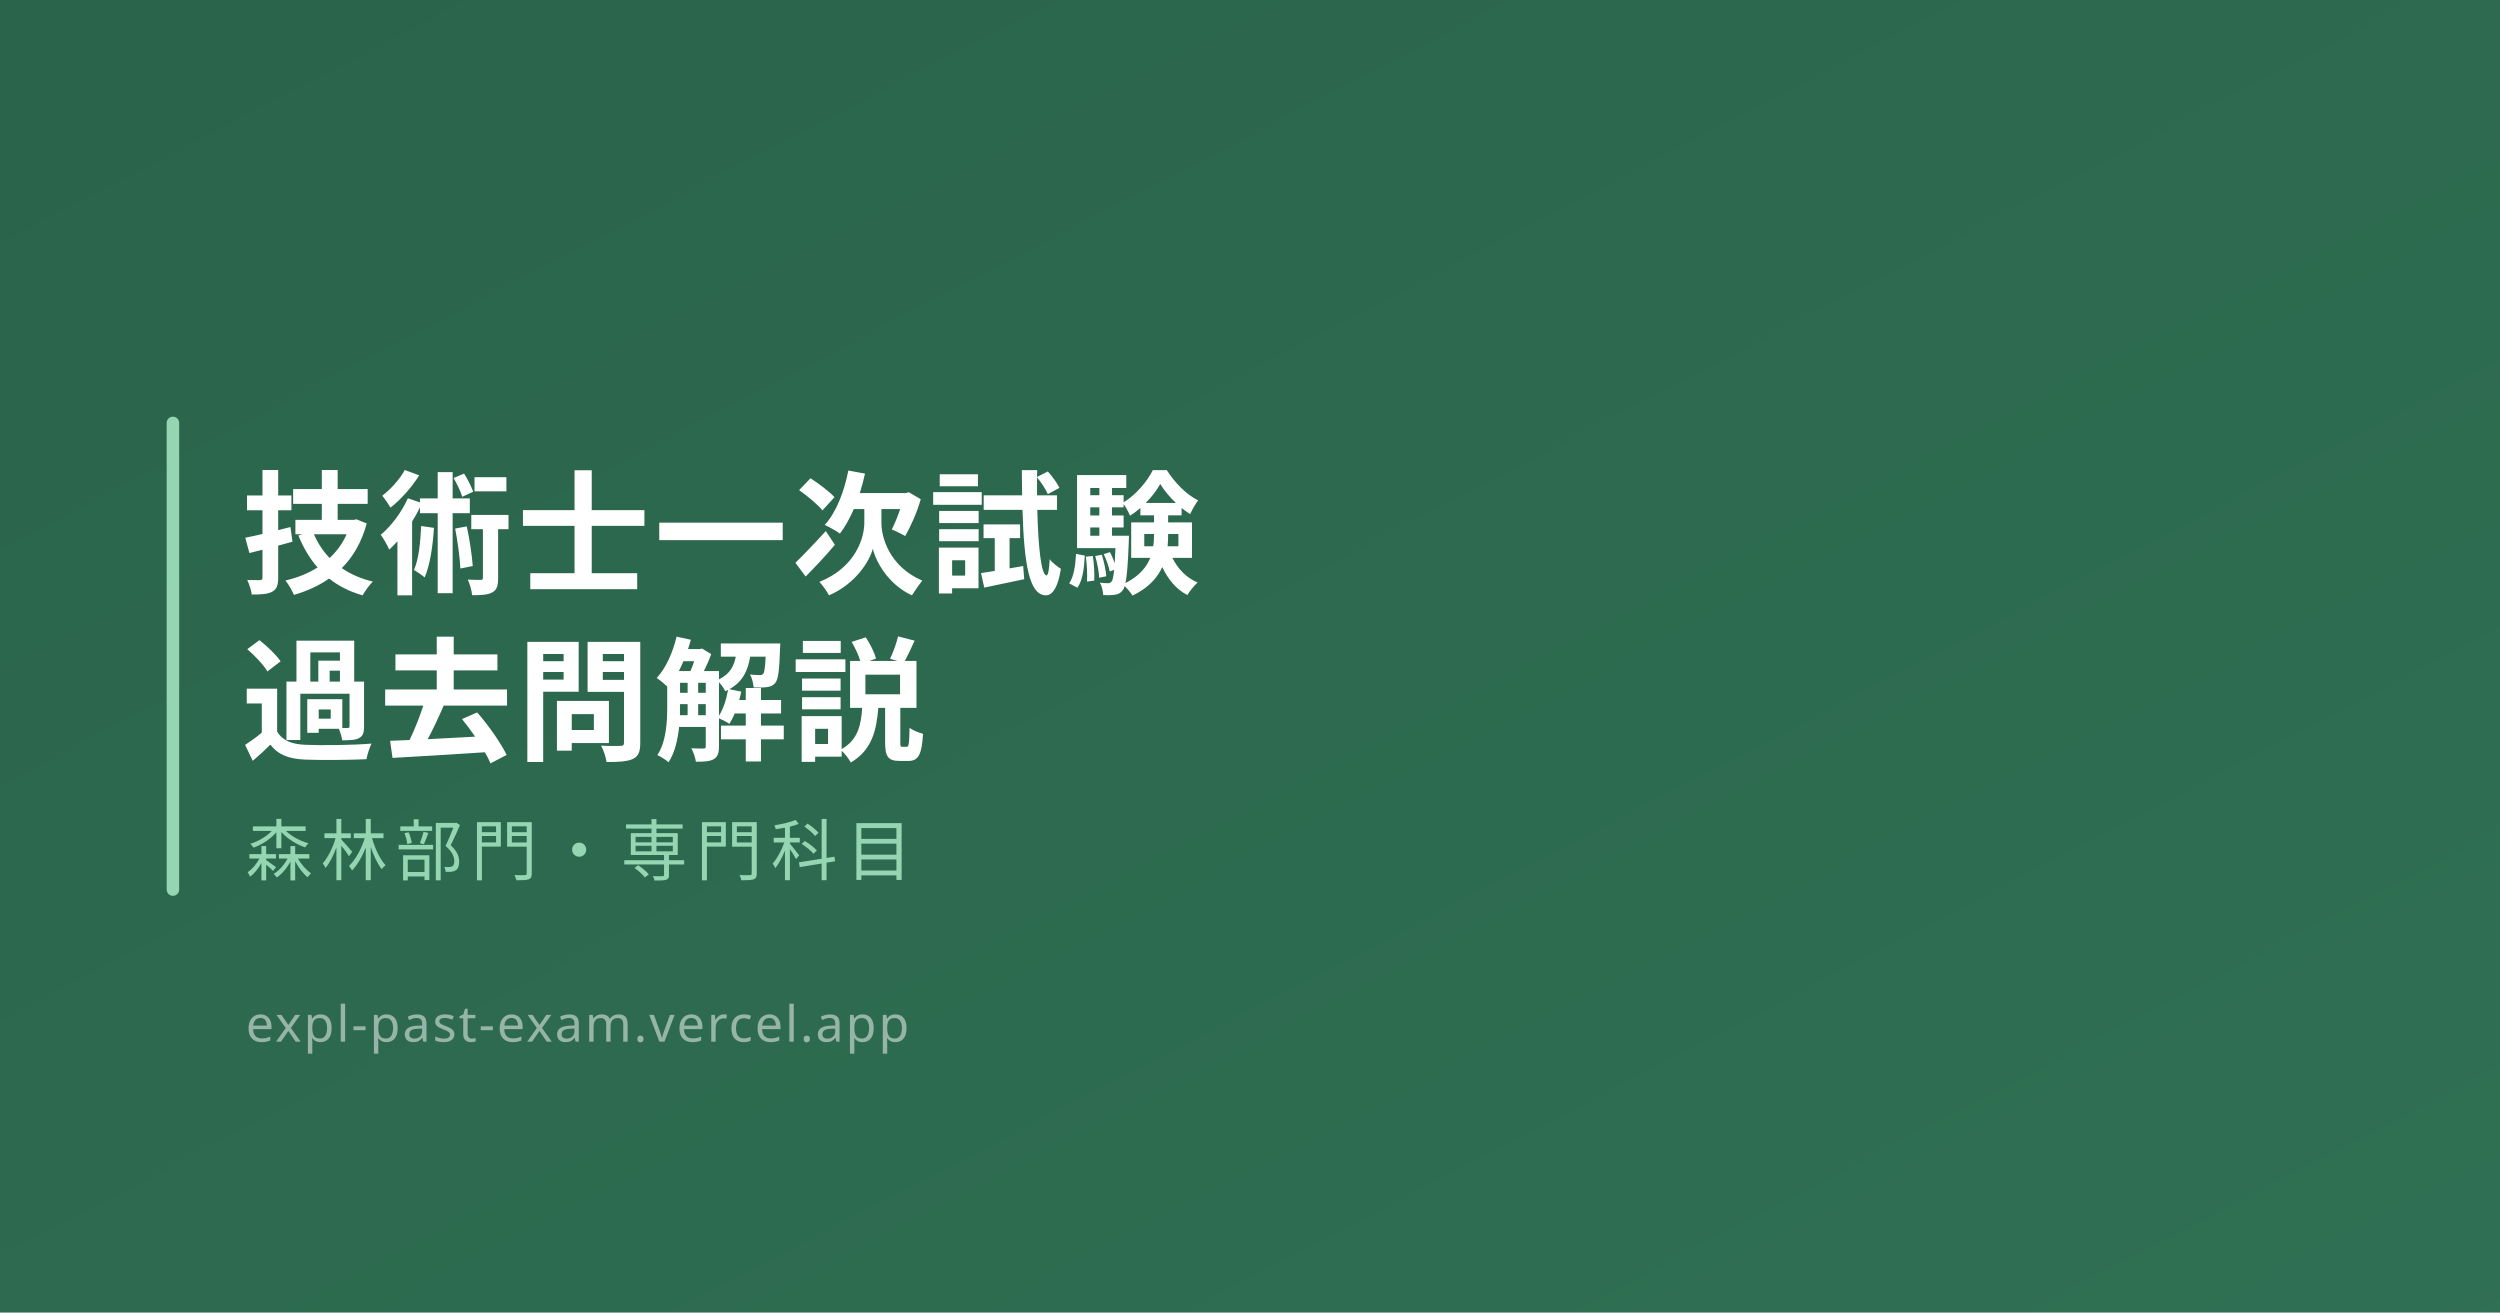
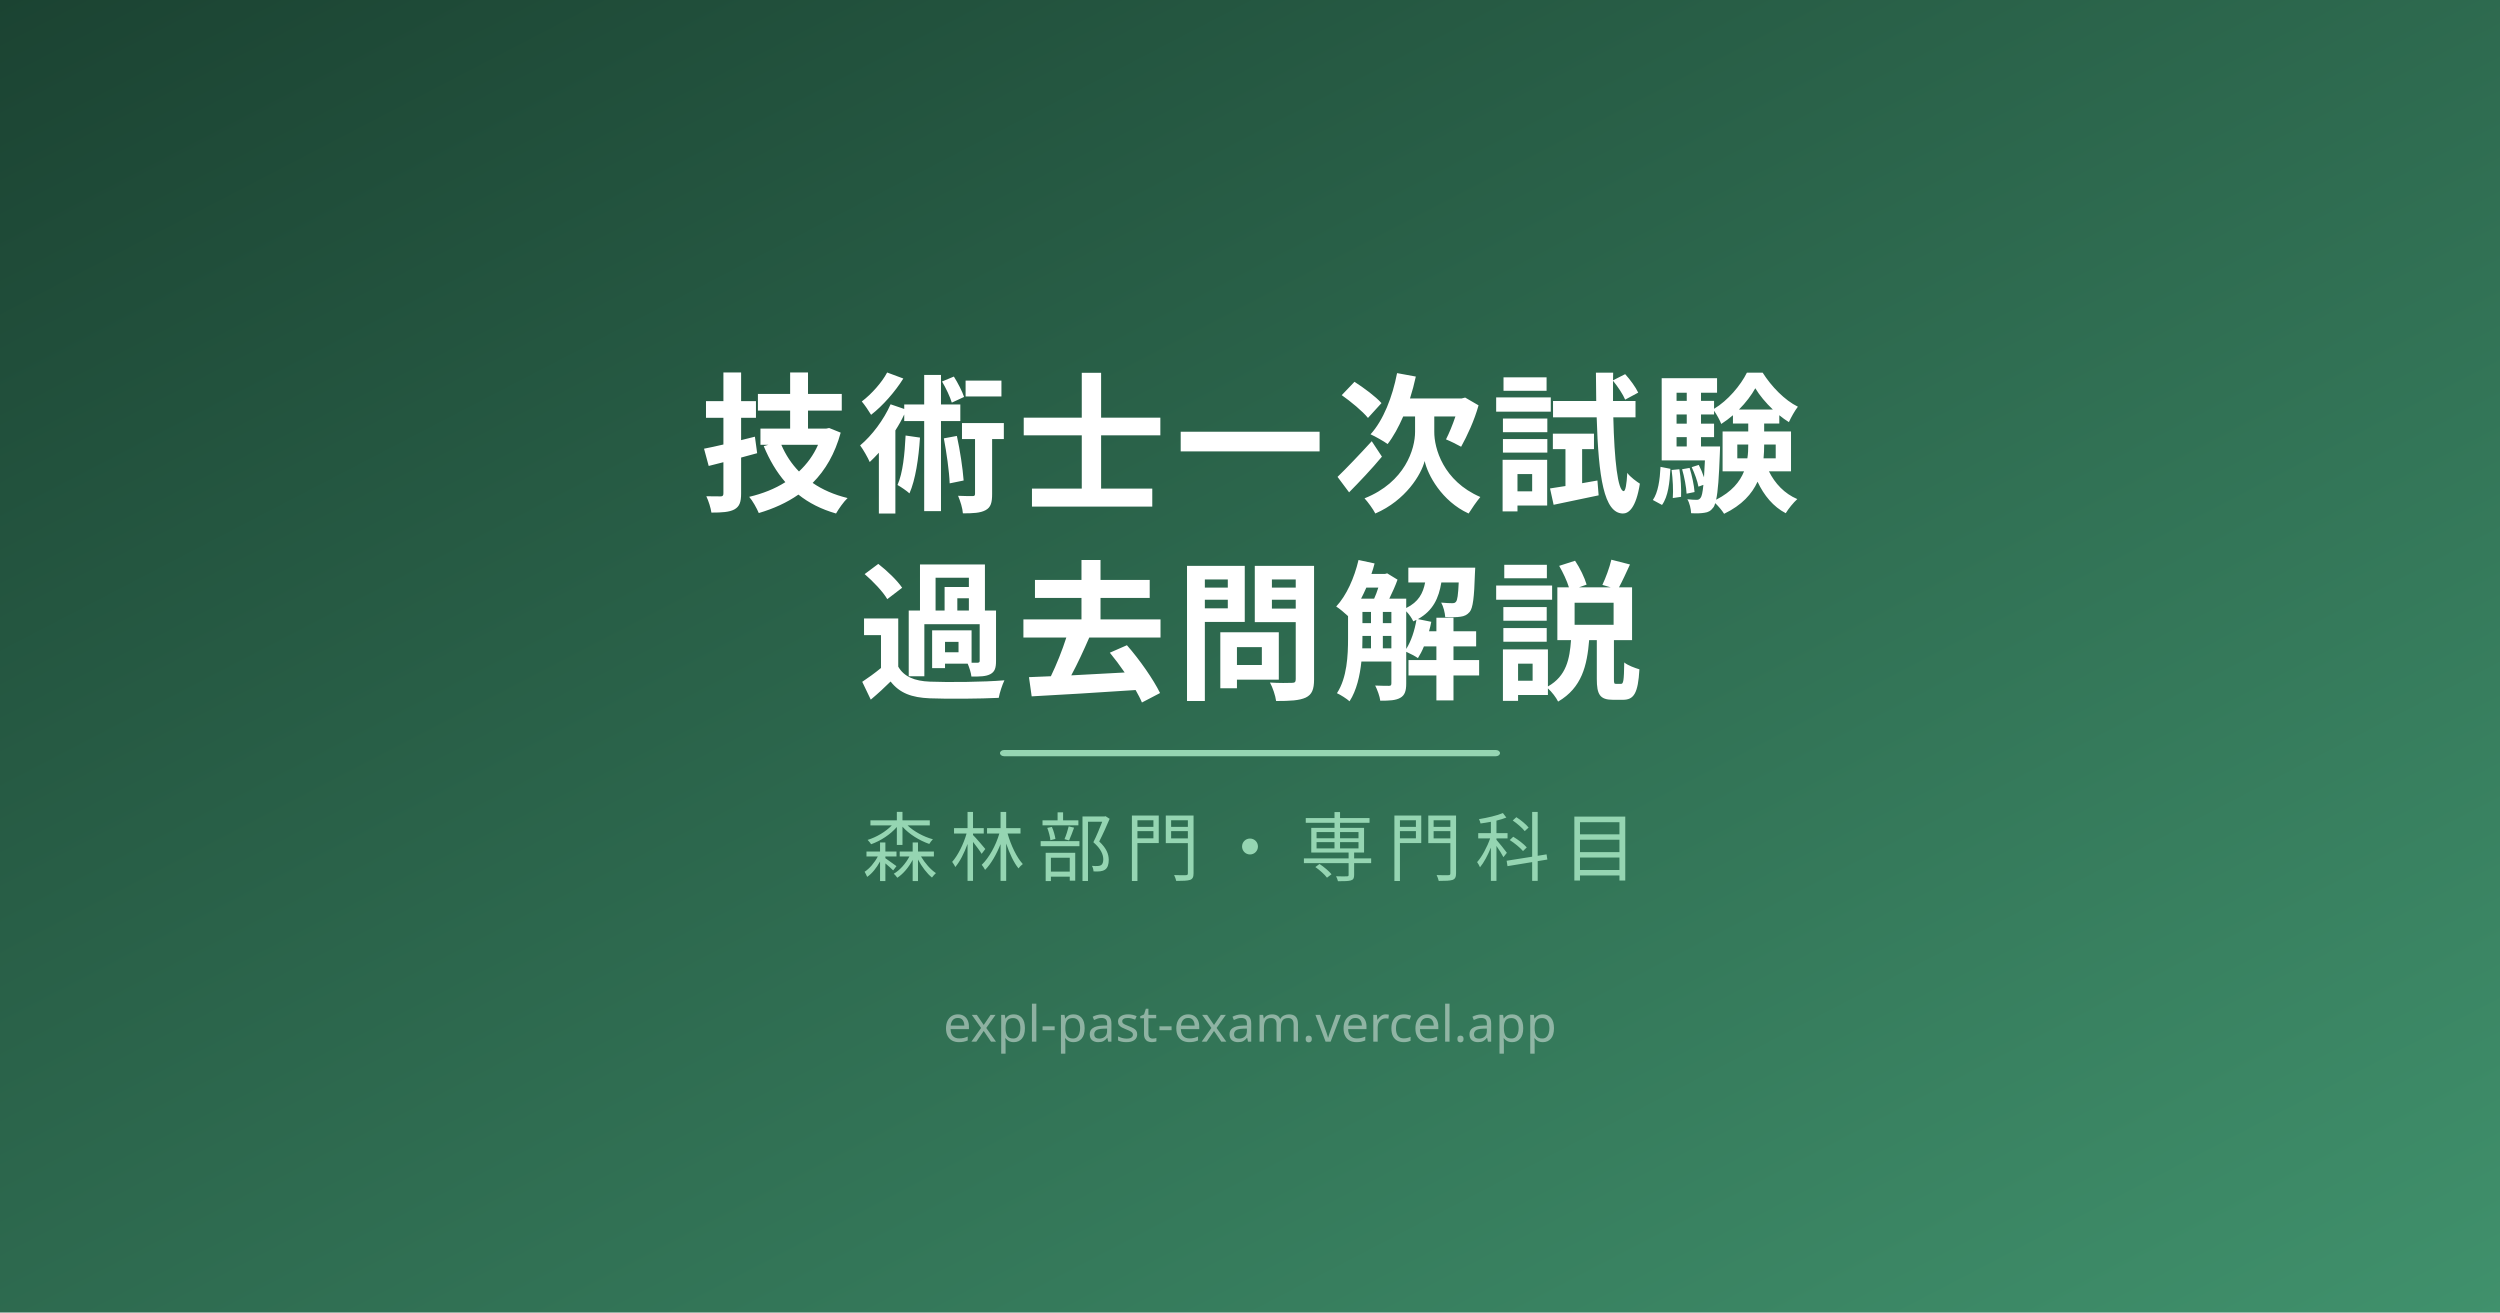
<svg xmlns="http://www.w3.org/2000/svg" width="1200" height="630" viewBox="0 0 1200 630">
-   <rect width="1200" height="630" fill="#2d6a4f" />
-   <rect x="0" y="0" width="1200" height="630" fill="url(#overlay)" opacity="0.15" />
  <defs>
-     <linearGradient id="overlay" x1="0" y1="0" x2="1" y2="1">
+     <linearGradient id="bg" x1="0" y1="0" x2="1" y2="1">
      <stop offset="0%" stop-color="#1b4332" />
      <stop offset="100%" stop-color="#40916c" />
    </linearGradient>
  </defs>
-   <rect x="80" y="200" width="6" height="230" fill="#95d5b2" rx="3" />
-   <text x="116" y="280" font-family="'Hiragino Sans', 'Noto Sans JP', sans-serif" font-size="64" font-weight="700" fill="white" letter-spacing="2">技術士一次試験</text>
-   <text x="116" y="360" font-family="'Hiragino Sans', 'Noto Sans JP', sans-serif" font-size="64" font-weight="700" fill="white" letter-spacing="2">過去問解説</text>
-   <text x="118" y="420" font-family="'Hiragino Sans', 'Noto Sans JP', sans-serif" font-size="32" font-weight="400" fill="#95d5b2" letter-spacing="4">森林部門・専門科目</text>
-   <text x="118" y="500" font-family="'Hiragino Sans', 'Noto Sans JP', sans-serif" font-size="24" fill="rgba(255,255,255,0.5)" letter-spacing="1">expl-past-exam.vercel.app</text>
+   <rect width="1200" height="630" fill="url(#bg)" />
+   <text x="600" y="240" font-family="'Hiragino Sans', 'Noto Sans JP', sans-serif" font-size="72" font-weight="700" fill="white" text-anchor="middle" letter-spacing="4">技術士一次試験</text>
+   <text x="600" y="330" font-family="'Hiragino Sans', 'Noto Sans JP', sans-serif" font-size="72" font-weight="700" fill="white" text-anchor="middle" letter-spacing="4">過去問解説</text>
+   <rect x="480" y="360" width="240" height="3" fill="#95d5b2" rx="2" />
+   <text x="600" y="420" font-family="'Hiragino Sans', 'Noto Sans JP', sans-serif" font-size="36" font-weight="400" fill="#95d5b2" text-anchor="middle" letter-spacing="6">森林部門・専門科目</text>
+   <text x="600" y="500" font-family="'Hiragino Sans', 'Noto Sans JP', sans-serif" font-size="24" fill="rgba(255,255,255,0.45)" text-anchor="middle">expl-past-exam.vercel.app</text>
</svg>
